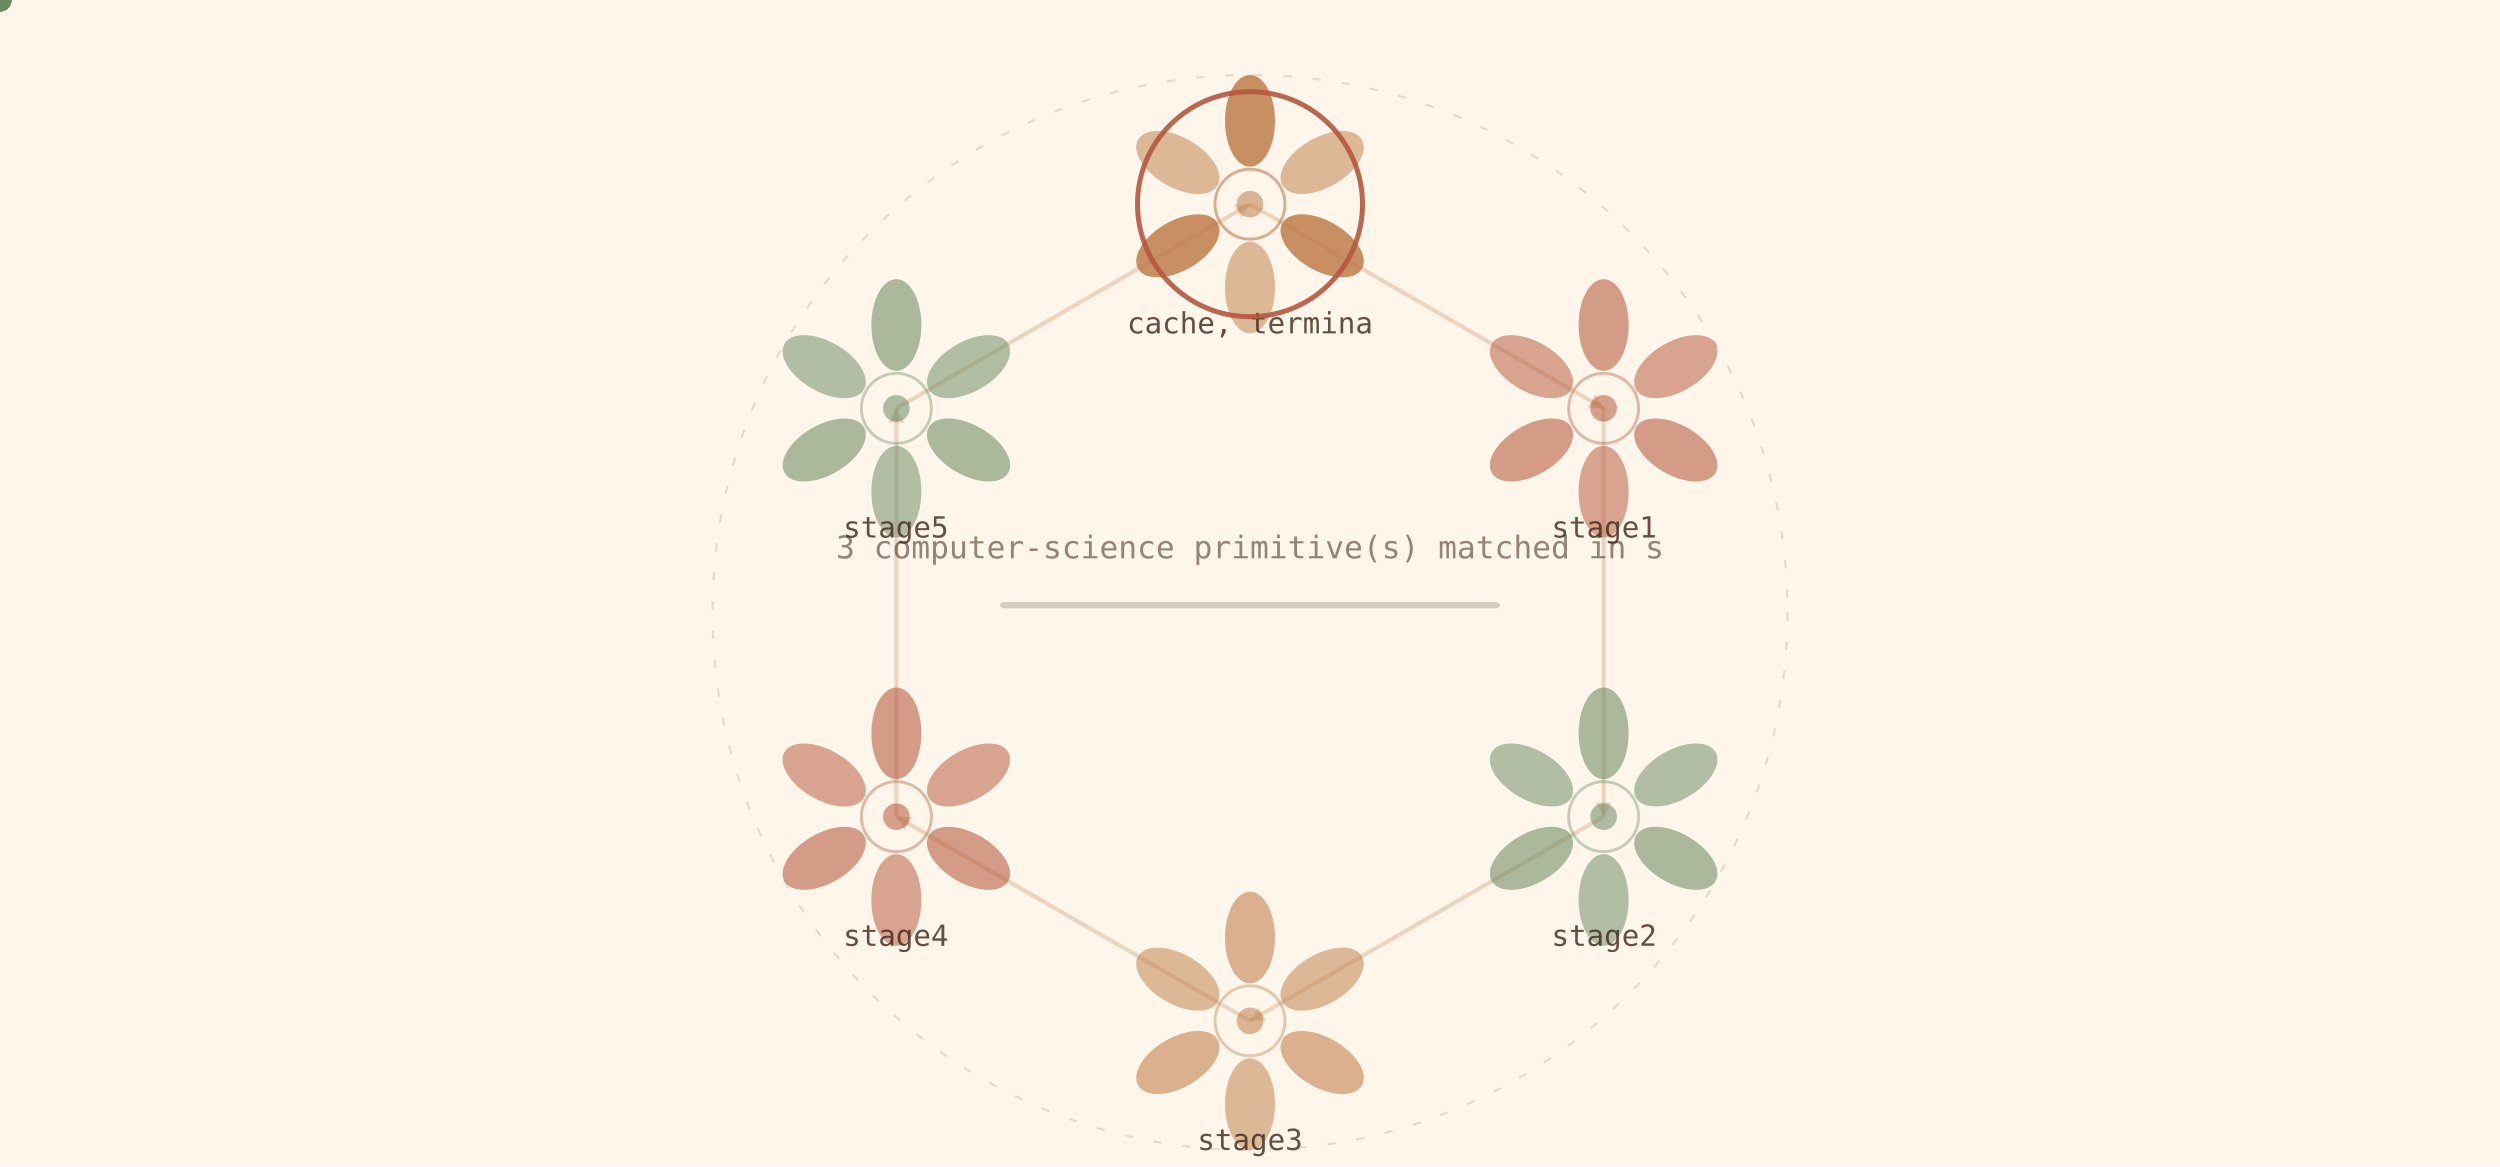
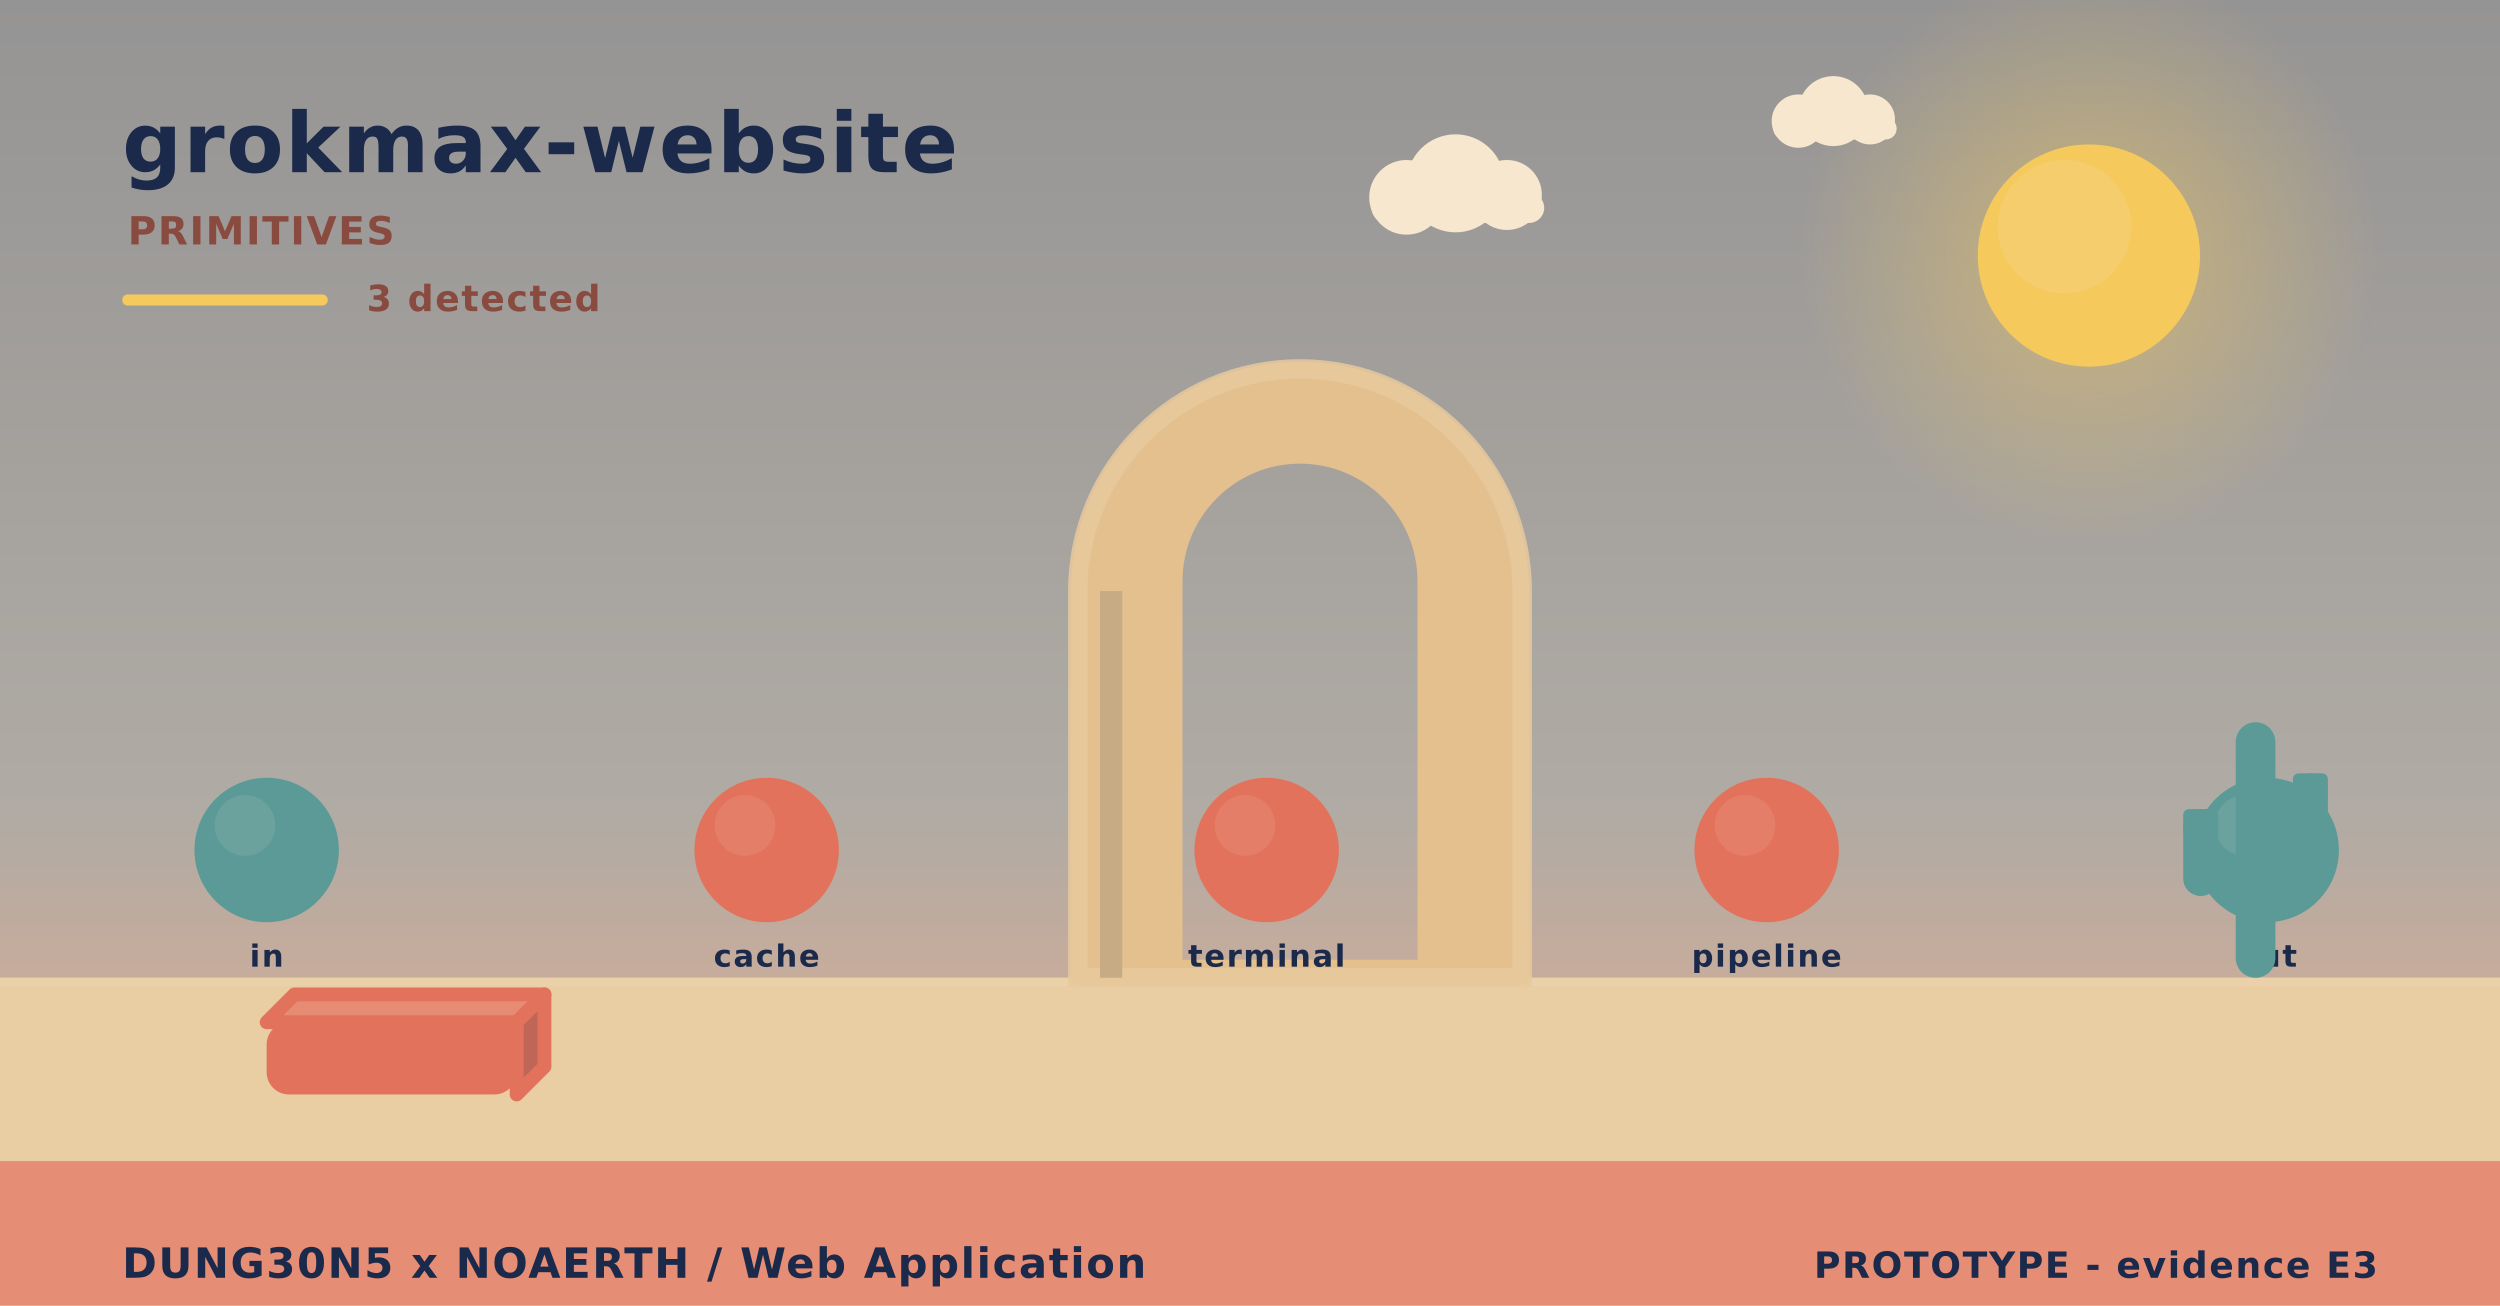
- <svg xmlns="http://www.w3.org/2000/svg" viewBox="0 0 1200 560" width="1200" height="560" role="img" aria-label="grokmax-website state machine">
-   <rect width="1200" height="560" fill="#fef6eb" />
-   <defs>
-     <linearGradient id="gs" x1="0" y1="0" x2="1" y2="1">
-       <stop offset="0%" stop-color="#be7e4c" />
-       <stop offset="100%" stop-color="#b4573f" />
-     </linearGradient>
-   </defs>
-   <circle cx="600.00" cy="294.00" r="258.00" fill="none" stroke="rgba(63,37,22,0.140)" stroke-width="1.00" opacity="1.00" stroke-dasharray="4 10" />
-   <line x1="600.00" y1="98.00" x2="769.74" y2="196.00" stroke="rgba(190,126,76,0.500)" stroke-width="2.00" opacity="0.55" />
-   <polygon points="769.74,196.00 765.75,189.31 761.95,195.89" fill="rgba(190,126,76,0.500)" opacity="0.55" />
-   <g opacity="0.9">
-     <circle cx="0.00" cy="0.00" r="5.50" fill="#6c8a62" opacity="1.00" />
-     <animateTransform attributeName="transform" type="translate" values="600.00,98.00 769.74,196.00" dur="6.85s" begin="0.0s" repeatCount="indefinite" />
-     <animateTransform attributeName="transform" type="translate" values="769.74,196.00 600.00,98.00" dur="6.85s" begin="3.425s" repeatCount="indefinite" />
+ <svg xmlns="http://www.w3.org/2000/svg" width="900" height="470" viewBox="0 0 900 470" role="img" aria-label="grokmax-website - how it behaves">
+   <linearGradient id="skys" x1="0" y1="0" x2="0" y2="1">
+     <stop offset="0" stop-color="#959494" />
+     <stop offset="0.62" stop-color="#b0aba4" />
+     <stop offset="1" stop-color="#f3ad8a" />
+   </linearGradient>
+   <rect width="900" height="470" fill="url(#skys)" />
+   <radialGradient id="suns">
+     <stop offset="0.35" stop-color="#f5c95c" stop-opacity="0.34" />
+     <stop offset="1" stop-color="#f5c95c" stop-opacity="0" />
+   </radialGradient>
+   <circle cx="752" cy="92" r="104" fill="url(#suns)" />
+   <circle cx="752" cy="92" r="40" fill="#f5c95c" />
+   <circle cx="743.2" cy="81.6" r="24" fill="#f5d27e" opacity="0.5" />
+   <g>
+     <circle cx="524" cy="66" r="17.64" fill="#f6e7ce" />
+     <circle cx="506.36" cy="71.04" r="13.44" fill="#f6e7ce" />
+     <circle cx="542.48" cy="70.2" r="12.6" fill="#f6e7ce" />
+     <rect x="493.76" y="69.36" width="62.16" height="10.92" rx="5.46" fill="#f6e7ce" />
+     <animateTransform attributeName="transform" type="translate" values="0 0;24 0;0 0" dur="36s" begin="0s" repeatCount="indefinite" />
  </g>
-   <line x1="769.74" y1="196.00" x2="769.74" y2="392.00" stroke="rgba(190,126,76,0.500)" stroke-width="2.00" opacity="0.55" />
-   <polygon points="769.74,392.00 773.54,385.20 765.94,385.20" fill="rgba(190,126,76,0.500)" opacity="0.55" />
-   <g opacity="0.9">
-     <circle cx="0.00" cy="0.00" r="5.50" fill="#6c8a62" opacity="1.00" />
-     <animateTransform attributeName="transform" type="translate" values="769.74,196.00 769.74,392.00" dur="6.85s" begin="1.142s" repeatCount="indefinite" />
-     <animateTransform attributeName="transform" type="translate" values="769.74,392.00 769.74,196.00" dur="6.85s" begin="4.567s" repeatCount="indefinite" />
+   <g>
+     <circle cx="660" cy="40" r="12.6" fill="#f6e7ce" />
+     <circle cx="647.4" cy="43.6" r="9.6" fill="#f6e7ce" />
+     <circle cx="673.2" cy="43" r="9" fill="#f6e7ce" />
+     <rect x="638.4" y="42.4" width="44.4" height="7.8" rx="3.9" fill="#f6e7ce" />
+     <animateTransform attributeName="transform" type="translate" values="0 0;-18 0;0 0" dur="46s" begin="3s" repeatCount="indefinite" />
  </g>
-   <line x1="769.74" y1="392.00" x2="600.00" y2="490.00" stroke="rgba(190,126,76,0.500)" stroke-width="2.00" opacity="0.55" />
-   <polygon points="600.00,490.00 607.79,489.89 603.99,483.31" fill="rgba(190,126,76,0.500)" opacity="0.55" />
-   <g opacity="0.9">
-     <circle cx="0.00" cy="0.00" r="5.50" fill="#6c8a62" opacity="1.00" />
-     <animateTransform attributeName="transform" type="translate" values="769.74,392.00 600.00,490.00" dur="6.85s" begin="2.283s" repeatCount="indefinite" />
-     <animateTransform attributeName="transform" type="translate" values="600.00,490.00 769.74,392.00" dur="6.85s" begin="5.708s" repeatCount="indefinite" />
+   <rect x="0" y="352" width="900" height="118" fill="#e9cda3" />
+   <rect x="0" y="352" width="900" height="3" fill="#ebd1a9" />
+   <text x="44" y="62" font-family="Verdana,DejaVu Sans,sans-serif" font-size="30" font-weight="700" letter-spacing="0.6" fill="#1b2a4a" text-anchor="start">grokmax-website</text>
+   <text x="46" y="88" font-family="Verdana,DejaVu Sans,sans-serif" font-size="14" font-weight="700" letter-spacing="0.6" fill="#894b3f" text-anchor="start">PRIMITIVES</text>
+   <rect x="44" y="106" width="74" height="4" rx="2" fill="#f5c95c" />
+   <text x="132" y="112" font-family="Verdana,DejaVu Sans,sans-serif" font-size="13" font-weight="700" letter-spacing="0.6" fill="#894b3f" text-anchor="start">3 detected</text>
+   <path d="M388,352 L388,212.8 A80,80 0 0 1 548,212.8 L548,352 Z M423.2,348 L423.2,209.22 A44.8,44.8 0 0 1 512.8,209.22 L512.8,348 Z" fill="#e3c08d" fill-rule="evenodd" stroke="#e3c08d" stroke-width="5" stroke-linejoin="round" />
+   <path d="M388,352 L388,212.8 A80,80 0 0 1 548,212.8 L548,352 Z" fill="none" stroke="#e8c99d" stroke-width="7" stroke-linecap="round" opacity="0.85" />
+   <rect x="396" y="212.8" width="8" height="139.2" fill="#c7ab84" />
+   <circle cx="96" cy="306" r="26" fill="#5b9a97" />
+   <circle cx="88.2" cy="297.16" r="10.92" fill="#7aa9a2" opacity="0.55" />
+   <text x="96" y="348" font-family="Verdana,DejaVu Sans,sans-serif" font-size="11" font-weight="700" letter-spacing="0.6" fill="#1b2a4a" text-anchor="middle">in</text>
+   <g>
+     <circle cx="276" cy="306" r="26" fill="#e2725b" />
+     <circle cx="268.2" cy="297.16" r="10.92" fill="#e68972" opacity="0.55" />
+     <animate attributeName="opacity" values="0.8;1;0.8" dur="4.6s" begin="0s" repeatCount="indefinite" />
  </g>
-   <line x1="600.00" y1="490.00" x2="430.26" y2="392.00" stroke="rgba(190,126,76,0.500)" stroke-width="2.00" opacity="0.55" />
-   <polygon points="430.26,392.00 434.25,398.69 438.05,392.11" fill="rgba(190,126,76,0.500)" opacity="0.55" />
-   <g opacity="0.9">
-     <circle cx="0.00" cy="0.00" r="5.50" fill="#6c8a62" opacity="1.00" />
-     <animateTransform attributeName="transform" type="translate" values="600.00,490.00 430.26,392.00" dur="6.85s" begin="3.425s" repeatCount="indefinite" />
-     <animateTransform attributeName="transform" type="translate" values="430.26,392.00 600.00,490.00" dur="6.85s" begin="6.85s" repeatCount="indefinite" />
+   <text x="276" y="348" font-family="Verdana,DejaVu Sans,sans-serif" font-size="11" font-weight="700" letter-spacing="0.6" fill="#1b2a4a" text-anchor="middle">cache</text>
+   <g>
+     <circle cx="456" cy="306" r="26" fill="#e2725b" />
+     <circle cx="448.2" cy="297.16" r="10.92" fill="#e68972" opacity="0.55" />
+     <animate attributeName="opacity" values="0.8;1;0.8" dur="5.2s" begin="0s" repeatCount="indefinite" />
  </g>
-   <line x1="430.26" y1="392.00" x2="430.26" y2="196.00" stroke="rgba(190,126,76,0.500)" stroke-width="2.00" opacity="0.55" />
-   <polygon points="430.26,196.00 426.46,202.80 434.06,202.80" fill="rgba(190,126,76,0.500)" opacity="0.55" />
-   <g opacity="0.9">
-     <circle cx="0.00" cy="0.00" r="5.50" fill="#6c8a62" opacity="1.00" />
-     <animateTransform attributeName="transform" type="translate" values="430.26,392.00 430.26,196.00" dur="6.85s" begin="4.567s" repeatCount="indefinite" />
-     <animateTransform attributeName="transform" type="translate" values="430.26,196.00 430.26,392.00" dur="6.85s" begin="7.992s" repeatCount="indefinite" />
+   <text x="456" y="348" font-family="Verdana,DejaVu Sans,sans-serif" font-size="11" font-weight="700" letter-spacing="0.6" fill="#1b2a4a" text-anchor="middle">terminal</text>
+   <g>
+     <circle cx="636" cy="306" r="26" fill="#e2725b" />
+     <circle cx="628.2" cy="297.16" r="10.92" fill="#e68972" opacity="0.55" />
+     <animate attributeName="opacity" values="0.8;1;0.8" dur="5.8s" begin="0s" repeatCount="indefinite" />
  </g>
-   <line x1="430.26" y1="196.00" x2="600.00" y2="98.00" stroke="rgba(190,126,76,0.500)" stroke-width="2.00" opacity="0.55" />
-   <polygon points="600.00,98.00 592.21,98.11 596.01,104.69" fill="rgba(190,126,76,0.500)" opacity="0.55" />
-   <g opacity="0.9">
-     <circle cx="0.00" cy="0.00" r="5.50" fill="#6c8a62" opacity="1.00" />
-     <animateTransform attributeName="transform" type="translate" values="430.26,196.00 600.00,98.00" dur="6.85s" begin="5.708s" repeatCount="indefinite" />
-     <animateTransform attributeName="transform" type="translate" values="600.00,98.00 430.26,196.00" dur="6.85s" begin="9.133s" repeatCount="indefinite" />
-   </g>
-   <ellipse cx="600.00" cy="58.00" rx="12.00" ry="22.00" fill="rgba(190,126,76,0.900)" opacity="0.95" transform="rotate(0.0 600.00 58.00)" />
-   <ellipse cx="634.64" cy="78.00" rx="12.00" ry="22.00" fill="rgba(190,126,76,0.550)" opacity="0.95" transform="rotate(60.0 634.64 78.00)" />
-   <ellipse cx="634.64" cy="118.00" rx="12.00" ry="22.00" fill="rgba(190,126,76,0.900)" opacity="0.95" transform="rotate(120.0 634.64 118.00)" />
-   <ellipse cx="600.00" cy="138.00" rx="12.00" ry="22.00" fill="rgba(190,126,76,0.550)" opacity="0.95" transform="rotate(180.0 600.00 138.00)" />
-   <ellipse cx="565.36" cy="118.00" rx="12.00" ry="22.00" fill="rgba(190,126,76,0.900)" opacity="0.95" transform="rotate(240.0 565.36 118.00)" />
-   <ellipse cx="565.36" cy="78.00" rx="12.00" ry="22.00" fill="rgba(190,126,76,0.550)" opacity="0.95" transform="rotate(300.0 565.36 78.00)" />
-   <circle cx="600.00" cy="98.00" r="16.80" fill="none" stroke="rgba(190,126,76,0.900)" stroke-width="1.40" opacity="0.66" />
-   <circle cx="600.00" cy="98.00" r="6.40" fill="rgba(190,126,76,0.550)" opacity="1.00" />
-   <text x="600" y="160" font-family="ui-monospace,Menlo,monospace" font-size="14" fill="rgba(63,37,22,0.800)" text-anchor="middle">cache, termina</text>
-   <g>
-     <circle cx="600.00" cy="98.00" r="54.00" fill="none" stroke="#b4573f" stroke-width="2.40" opacity="0.90" />
-     <animate attributeName="opacity" values="0.25;1.0;0.25" dur="13.7s" begin="0.0s" repeatCount="indefinite" />
-   </g>
-   <ellipse cx="769.74" cy="156.00" rx="12.00" ry="22.00" fill="rgba(180,87,63,0.600)" opacity="0.95" transform="rotate(0.0 769.74 156.00)" />
-   <ellipse cx="804.38" cy="176.00" rx="12.00" ry="22.00" fill="rgba(180,87,63,0.550)" opacity="0.95" transform="rotate(60.0 804.38 176.00)" />
-   <ellipse cx="804.38" cy="216.00" rx="12.00" ry="22.00" fill="rgba(180,87,63,0.600)" opacity="0.95" transform="rotate(120.0 804.38 216.00)" />
-   <ellipse cx="769.74" cy="236.00" rx="12.00" ry="22.00" fill="rgba(180,87,63,0.550)" opacity="0.95" transform="rotate(180.0 769.74 236.00)" />
-   <ellipse cx="735.10" cy="216.00" rx="12.00" ry="22.00" fill="rgba(180,87,63,0.600)" opacity="0.95" transform="rotate(240.0 735.10 216.00)" />
-   <ellipse cx="735.10" cy="176.00" rx="12.00" ry="22.00" fill="rgba(180,87,63,0.550)" opacity="0.95" transform="rotate(300.0 735.10 176.00)" />
-   <circle cx="769.74" cy="196.00" r="16.80" fill="none" stroke="rgba(180,87,63,0.600)" stroke-width="1.40" opacity="0.66" />
-   <circle cx="769.74" cy="196.00" r="6.40" fill="rgba(180,87,63,0.550)" opacity="1.00" />
-   <text x="770" y="258" font-family="ui-monospace,Menlo,monospace" font-size="14" fill="rgba(63,37,22,0.800)" text-anchor="middle">stage1</text>
-   <ellipse cx="769.74" cy="352.00" rx="12.00" ry="22.00" fill="rgba(108,138,98,0.600)" opacity="0.95" transform="rotate(0.0 769.74 352.00)" />
-   <ellipse cx="804.38" cy="372.00" rx="12.00" ry="22.00" fill="rgba(108,138,98,0.550)" opacity="0.95" transform="rotate(60.0 804.38 372.00)" />
-   <ellipse cx="804.38" cy="412.00" rx="12.00" ry="22.00" fill="rgba(108,138,98,0.600)" opacity="0.95" transform="rotate(120.0 804.38 412.00)" />
-   <ellipse cx="769.74" cy="432.00" rx="12.00" ry="22.00" fill="rgba(108,138,98,0.550)" opacity="0.95" transform="rotate(180.0 769.74 432.00)" />
-   <ellipse cx="735.10" cy="412.00" rx="12.00" ry="22.00" fill="rgba(108,138,98,0.600)" opacity="0.95" transform="rotate(240.0 735.10 412.00)" />
-   <ellipse cx="735.10" cy="372.00" rx="12.00" ry="22.00" fill="rgba(108,138,98,0.550)" opacity="0.95" transform="rotate(300.0 735.10 372.00)" />
-   <circle cx="769.74" cy="392.00" r="16.80" fill="none" stroke="rgba(108,138,98,0.600)" stroke-width="1.40" opacity="0.66" />
-   <circle cx="769.74" cy="392.00" r="6.40" fill="rgba(108,138,98,0.550)" opacity="1.00" />
-   <text x="770" y="454" font-family="ui-monospace,Menlo,monospace" font-size="14" fill="rgba(63,37,22,0.800)" text-anchor="middle">stage2</text>
-   <ellipse cx="600.00" cy="450.00" rx="12.00" ry="22.00" fill="rgba(190,126,76,0.600)" opacity="0.95" transform="rotate(0.0 600.00 450.00)" />
-   <ellipse cx="634.64" cy="470.00" rx="12.00" ry="22.00" fill="rgba(190,126,76,0.550)" opacity="0.95" transform="rotate(60.0 634.64 470.00)" />
-   <ellipse cx="634.64" cy="510.00" rx="12.00" ry="22.00" fill="rgba(190,126,76,0.600)" opacity="0.95" transform="rotate(120.0 634.64 510.00)" />
-   <ellipse cx="600.00" cy="530.00" rx="12.00" ry="22.00" fill="rgba(190,126,76,0.550)" opacity="0.95" transform="rotate(180.0 600.00 530.00)" />
-   <ellipse cx="565.36" cy="510.00" rx="12.00" ry="22.00" fill="rgba(190,126,76,0.600)" opacity="0.95" transform="rotate(240.0 565.36 510.00)" />
-   <ellipse cx="565.36" cy="470.00" rx="12.00" ry="22.00" fill="rgba(190,126,76,0.550)" opacity="0.95" transform="rotate(300.0 565.36 470.00)" />
-   <circle cx="600.00" cy="490.00" r="16.80" fill="none" stroke="rgba(190,126,76,0.600)" stroke-width="1.40" opacity="0.66" />
-   <circle cx="600.00" cy="490.00" r="6.40" fill="rgba(190,126,76,0.550)" opacity="1.00" />
-   <text x="600" y="552" font-family="ui-monospace,Menlo,monospace" font-size="14" fill="rgba(63,37,22,0.800)" text-anchor="middle">stage3</text>
-   <ellipse cx="430.26" cy="352.00" rx="12.00" ry="22.00" fill="rgba(180,87,63,0.600)" opacity="0.95" transform="rotate(0.0 430.26 352.00)" />
-   <ellipse cx="464.90" cy="372.00" rx="12.00" ry="22.00" fill="rgba(180,87,63,0.550)" opacity="0.95" transform="rotate(60.0 464.90 372.00)" />
-   <ellipse cx="464.90" cy="412.00" rx="12.00" ry="22.00" fill="rgba(180,87,63,0.600)" opacity="0.95" transform="rotate(120.0 464.90 412.00)" />
-   <ellipse cx="430.26" cy="432.00" rx="12.00" ry="22.00" fill="rgba(180,87,63,0.550)" opacity="0.95" transform="rotate(180.0 430.26 432.00)" />
-   <ellipse cx="395.62" cy="412.00" rx="12.00" ry="22.00" fill="rgba(180,87,63,0.600)" opacity="0.95" transform="rotate(240.0 395.62 412.00)" />
-   <ellipse cx="395.62" cy="372.00" rx="12.00" ry="22.00" fill="rgba(180,87,63,0.550)" opacity="0.95" transform="rotate(300.0 395.62 372.00)" />
-   <circle cx="430.26" cy="392.00" r="16.80" fill="none" stroke="rgba(180,87,63,0.600)" stroke-width="1.40" opacity="0.66" />
-   <circle cx="430.26" cy="392.00" r="6.40" fill="rgba(180,87,63,0.550)" opacity="1.00" />
-   <text x="430" y="454" font-family="ui-monospace,Menlo,monospace" font-size="14" fill="rgba(63,37,22,0.800)" text-anchor="middle">stage4</text>
-   <ellipse cx="430.26" cy="156.00" rx="12.00" ry="22.00" fill="rgba(108,138,98,0.600)" opacity="0.95" transform="rotate(0.0 430.26 156.00)" />
-   <ellipse cx="464.90" cy="176.00" rx="12.00" ry="22.00" fill="rgba(108,138,98,0.550)" opacity="0.95" transform="rotate(60.0 464.90 176.00)" />
-   <ellipse cx="464.90" cy="216.00" rx="12.00" ry="22.00" fill="rgba(108,138,98,0.600)" opacity="0.95" transform="rotate(120.0 464.90 216.00)" />
-   <ellipse cx="430.26" cy="236.00" rx="12.00" ry="22.00" fill="rgba(108,138,98,0.550)" opacity="0.95" transform="rotate(180.0 430.26 236.00)" />
-   <ellipse cx="395.62" cy="216.00" rx="12.00" ry="22.00" fill="rgba(108,138,98,0.600)" opacity="0.95" transform="rotate(240.0 395.62 216.00)" />
-   <ellipse cx="395.62" cy="176.00" rx="12.00" ry="22.00" fill="rgba(108,138,98,0.550)" opacity="0.95" transform="rotate(300.0 395.62 176.00)" />
-   <circle cx="430.26" cy="196.00" r="16.80" fill="none" stroke="rgba(108,138,98,0.600)" stroke-width="1.40" opacity="0.66" />
-   <circle cx="430.26" cy="196.00" r="6.40" fill="rgba(108,138,98,0.550)" opacity="1.00" />
-   <text x="430" y="258" font-family="ui-monospace,Menlo,monospace" font-size="14" fill="rgba(63,37,22,0.800)" text-anchor="middle">stage5</text>
-   <rect x="480.00" y="289.00" width="240.00" height="3.00" rx="2.00" fill="rgba(63,37,22,0.200)" opacity="1.00" />
-   <text x="600" y="268" font-family="ui-monospace,Menlo,monospace" font-size="15" fill="rgba(63,37,22,0.550)" text-anchor="middle">3 computer-science primitive(s) matched in s</text>
+   <text x="636" y="348" font-family="Verdana,DejaVu Sans,sans-serif" font-size="11" font-weight="700" letter-spacing="0.6" fill="#1b2a4a" text-anchor="middle">pipeline</text>
+   <circle cx="816" cy="306" r="26" fill="#5b9a97" />
+   <circle cx="808.2" cy="297.16" r="10.92" fill="#7aa9a2" opacity="0.55" />
+   <text x="816" y="348" font-family="Verdana,DejaVu Sans,sans-serif" font-size="11" font-weight="700" letter-spacing="0.6" fill="#1b2a4a" text-anchor="middle">out</text>
+   <path d="M96,368 L186,368 L196,358 L106,358 Z" fill="#e68c74" stroke="#e2725b" stroke-width="5" stroke-linejoin="round" />
+   <path d="M186,368 L196,358 L196,384 L186,394 Z" fill="#c06658" stroke="#e2725b" stroke-width="5" stroke-linejoin="round" />
+   <rect x="96" y="368" width="90" height="26" rx="8" fill="#e2725b" />
+   <rect x="804.86" y="260" width="14.28" height="92" rx="7.14" fill="#5b9a97" />
+   <rect x="785.96" y="291.28" width="12.6" height="31.28" rx="6.3" fill="#5b9a97" />
+   <rect x="785.96" y="291.28" width="12.6" height="9.2" rx="2.1" fill="#5b9a97" />
+   <rect x="825.44" y="278.4" width="12.6" height="31.28" rx="6.3" fill="#5b9a97" />
+   <rect x="825.44" y="278.4" width="12.6" height="9.2" rx="2.1" fill="#5b9a97" />
+   <rect x="0" y="418" width="900" height="52" rx="0" fill="#e68972" opacity="0.94" />
+   <text x="44" y="460" font-family="Verdana,DejaVu Sans,sans-serif" font-size="15" font-weight="700" letter-spacing="0.6" fill="#1b2a4a" text-anchor="start">DUNG30N5 x NOAERTH  /  Web Application</text>
+   <text x="856" y="460" font-family="Verdana,DejaVu Sans,sans-serif" font-size="13" font-weight="700" letter-spacing="0.6" fill="#1b2a4a" text-anchor="end">PROTOTYPE  -  evidence E3</text>
</svg>
